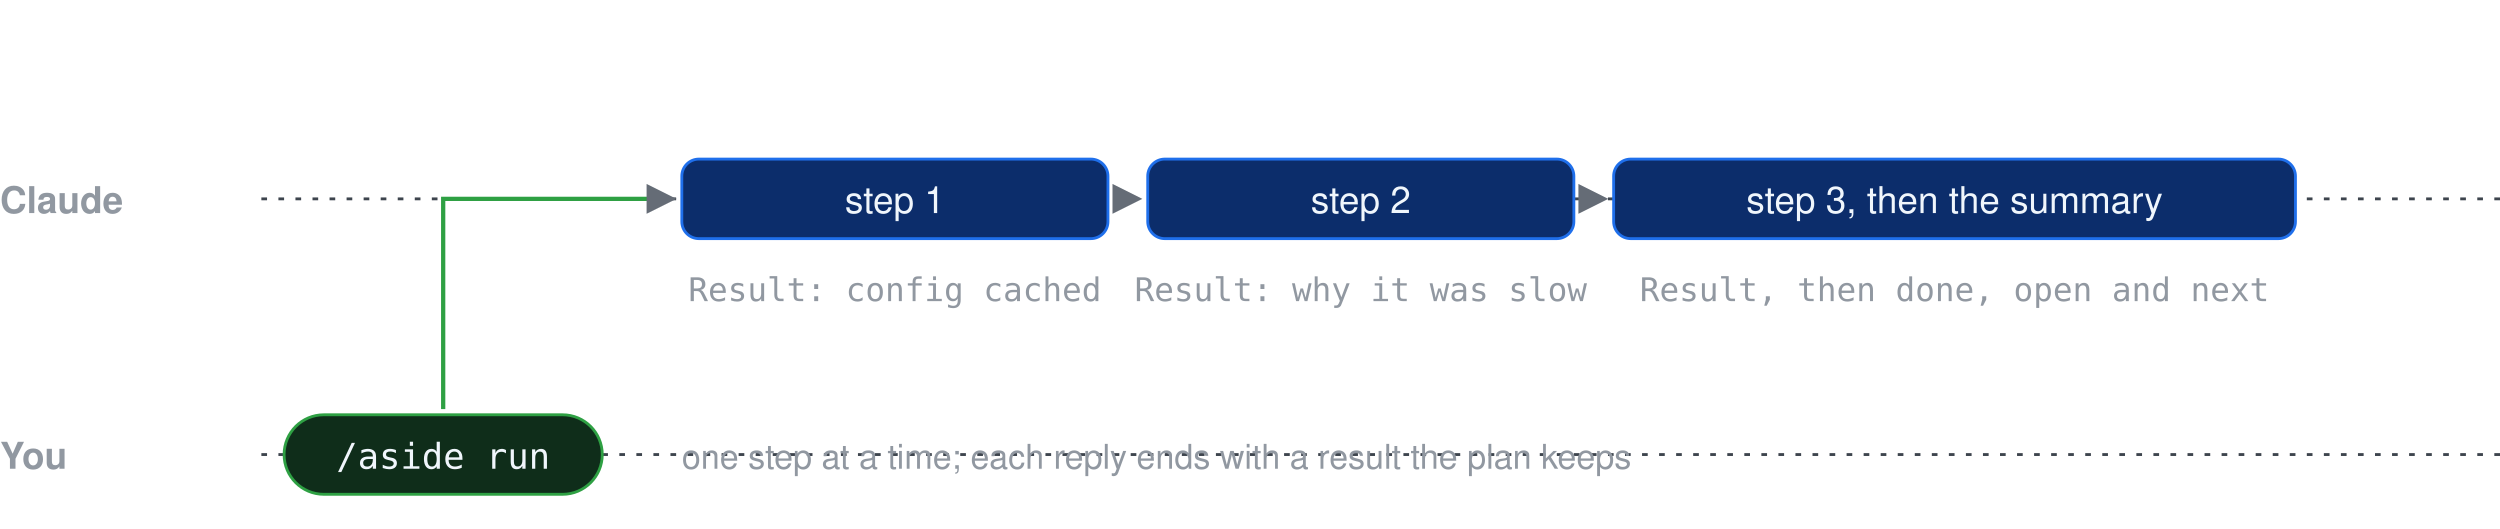
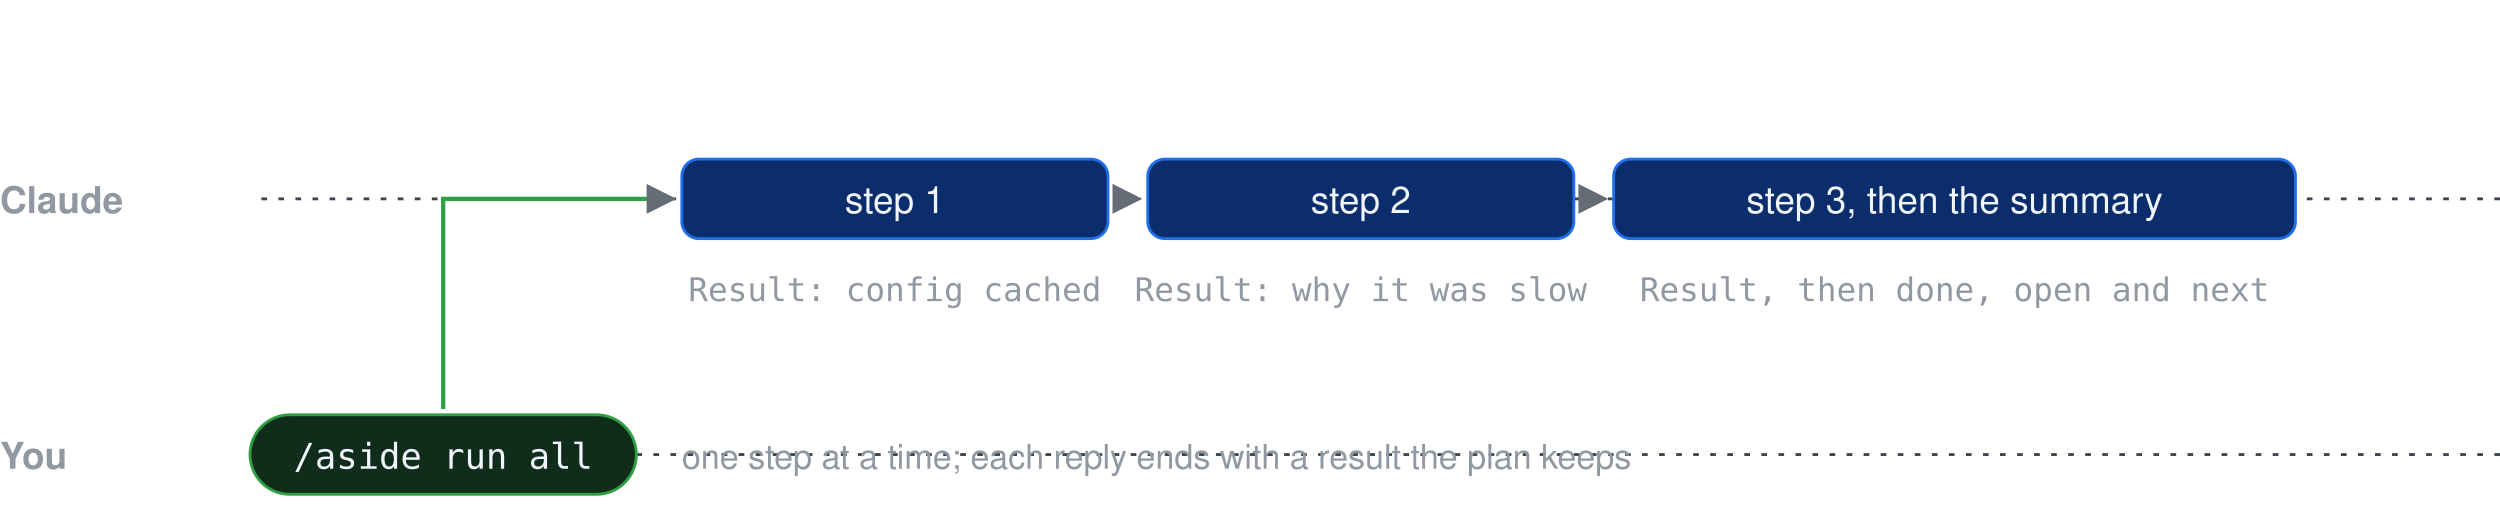
- <svg xmlns="http://www.w3.org/2000/svg" xml:space="preserve" width="880" height="186" viewBox="0 0 880 186" role="img" aria-label="/aside run sends the steps to Claude one after another: step 1, step 2 and step 3, each reply ending with a Result line, such as config cached, which the plan keeps. The last step's reply ends with a summary of the run: what was done, what is open and what comes next.">
+ <svg xmlns="http://www.w3.org/2000/svg" xml:space="preserve" width="880" height="186" viewBox="0 0 880 186" role="img" aria-label="/aside run all sends the steps to Claude one after another: step 1, step 2 and step 3, each reply ending with a Result line, such as config cached, which the plan keeps. The last step's reply ends with a summary of the run: what was done, what is open and what comes next.">
  <style>
    .lab { font: 600 13px -apple-system, "Segoe UI", Helvetica, Arial, sans-serif; fill: #9198a1; }
    .t { font: 500 13px -apple-system, "Segoe UI", Helvetica, Arial, sans-serif; fill: #f0f6fc; }
    .s { font: 400 12px -apple-system, "Segoe UI", Helvetica, Arial, sans-serif; fill: #9198a1; }
    .m { font: 500 12.5px ui-monospace, SFMono-Regular, Menlo, Consolas, monospace; fill: #f0f6fc; }
    .ms { font: 500 11.5px ui-monospace, SFMono-Regular, Menlo, Consolas, monospace; fill: #9198a1; }
    .k { font: 700 12px ui-monospace, SFMono-Regular, Menlo, Consolas, monospace; fill: #f0f6fc; }
    .a { fill: #d4a72c; font-weight: 700; }
    .f { fill: #656c76; }
  </style>
  <defs>
    <marker id="a" viewBox="0 0 10 10" refX="8" refY="5" markerWidth="7" markerHeight="7" orient="auto-start-reverse">
      <path d="M0 0 L10 5 L0 10 z" fill="#656c76" />
    </marker>
  </defs>
  <text x="0" y="75" class="lab">Claude</text>
  <line x1="92" y1="70" x2="880" y2="70" stroke="#3d444d" stroke-dasharray="2 4" />
  <text x="0" y="165" class="lab">You</text>
  <line x1="92" y1="160" x2="880" y2="160" stroke="#3d444d" stroke-dasharray="2 4" />
  <rect x="240" y="56" width="150" height="28" rx="6" fill="#0c2d6b" stroke="#1f6feb" />
  <text x="315.0" y="75" class="t" text-anchor="middle">step 1</text>
  <text x="315.0" y="106" class="ms" text-anchor="middle">Result: config cached</text>
  <rect x="404" y="56" width="150" height="28" rx="6" fill="#0c2d6b" stroke="#1f6feb" />
  <text x="479.0" y="75" class="t" text-anchor="middle">step 2</text>
  <text x="479.0" y="106" class="ms" text-anchor="middle">Result: why it was slow</text>
  <rect x="568" y="56" width="240" height="28" rx="6" fill="#0c2d6b" stroke="#1f6feb" />
  <text x="688.0" y="75" class="t" text-anchor="middle">step 3, then the summary</text>
  <text x="688.0" y="106" class="ms" text-anchor="middle">Result, then done, open and next</text>
  <path d="M392 70 H400" stroke="#656c76" stroke-width="1.5" fill="none" marker-end="url(#a)" />
  <path d="M556 70 H564" stroke="#656c76" stroke-width="1.5" fill="none" marker-end="url(#a)" />
-   <rect x="100" y="146" width="112" height="28" rx="14" fill="#0f2d1a" stroke="#2ea043" />
-   <text x="156.0" text-anchor="middle" y="165" class="m">/aside run</text>
+   <rect x="88" y="146" width="136" height="28" rx="14" fill="#0f2d1a" stroke="#2ea043" />
+   <text x="156.0" text-anchor="middle" y="165" class="m">/aside run all</text>
  <path d="M156 144 V70 H236" stroke="#2ea043" stroke-width="1.5" fill="none" marker-end="url(#a)" />
  <text x="240" y="165" class="s">one step at a time; each reply ends with a result the plan keeps</text>
</svg>
